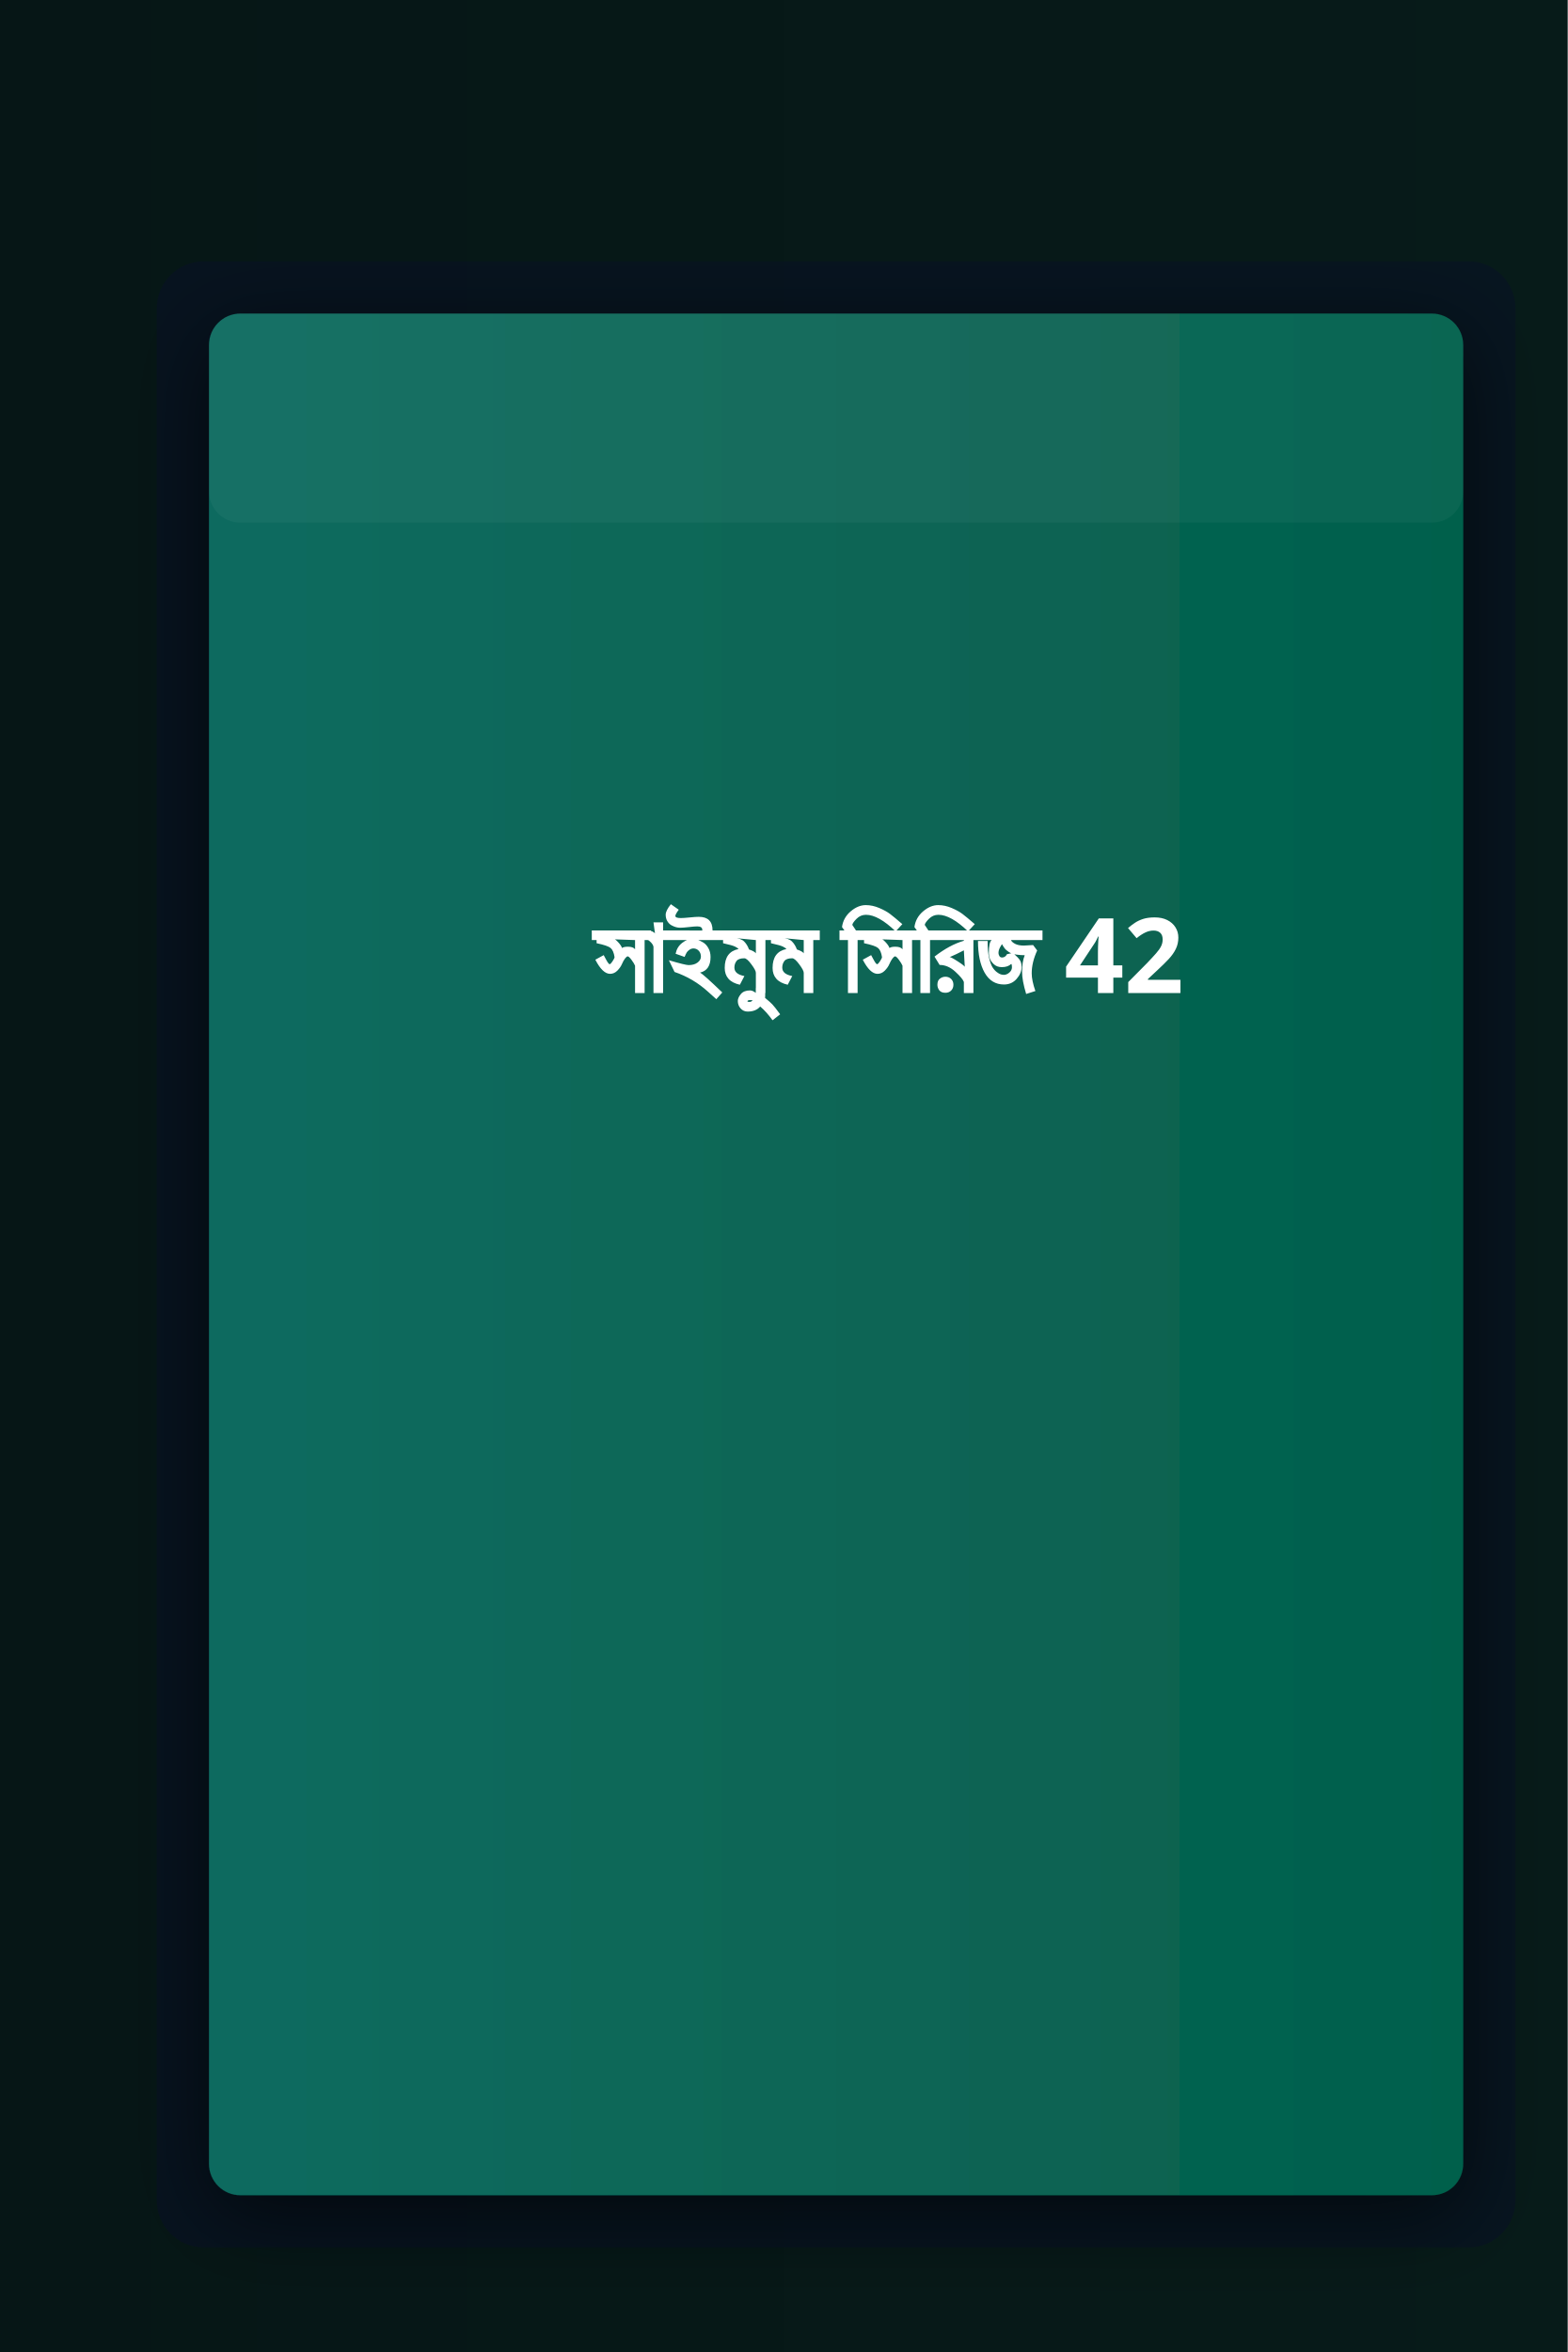
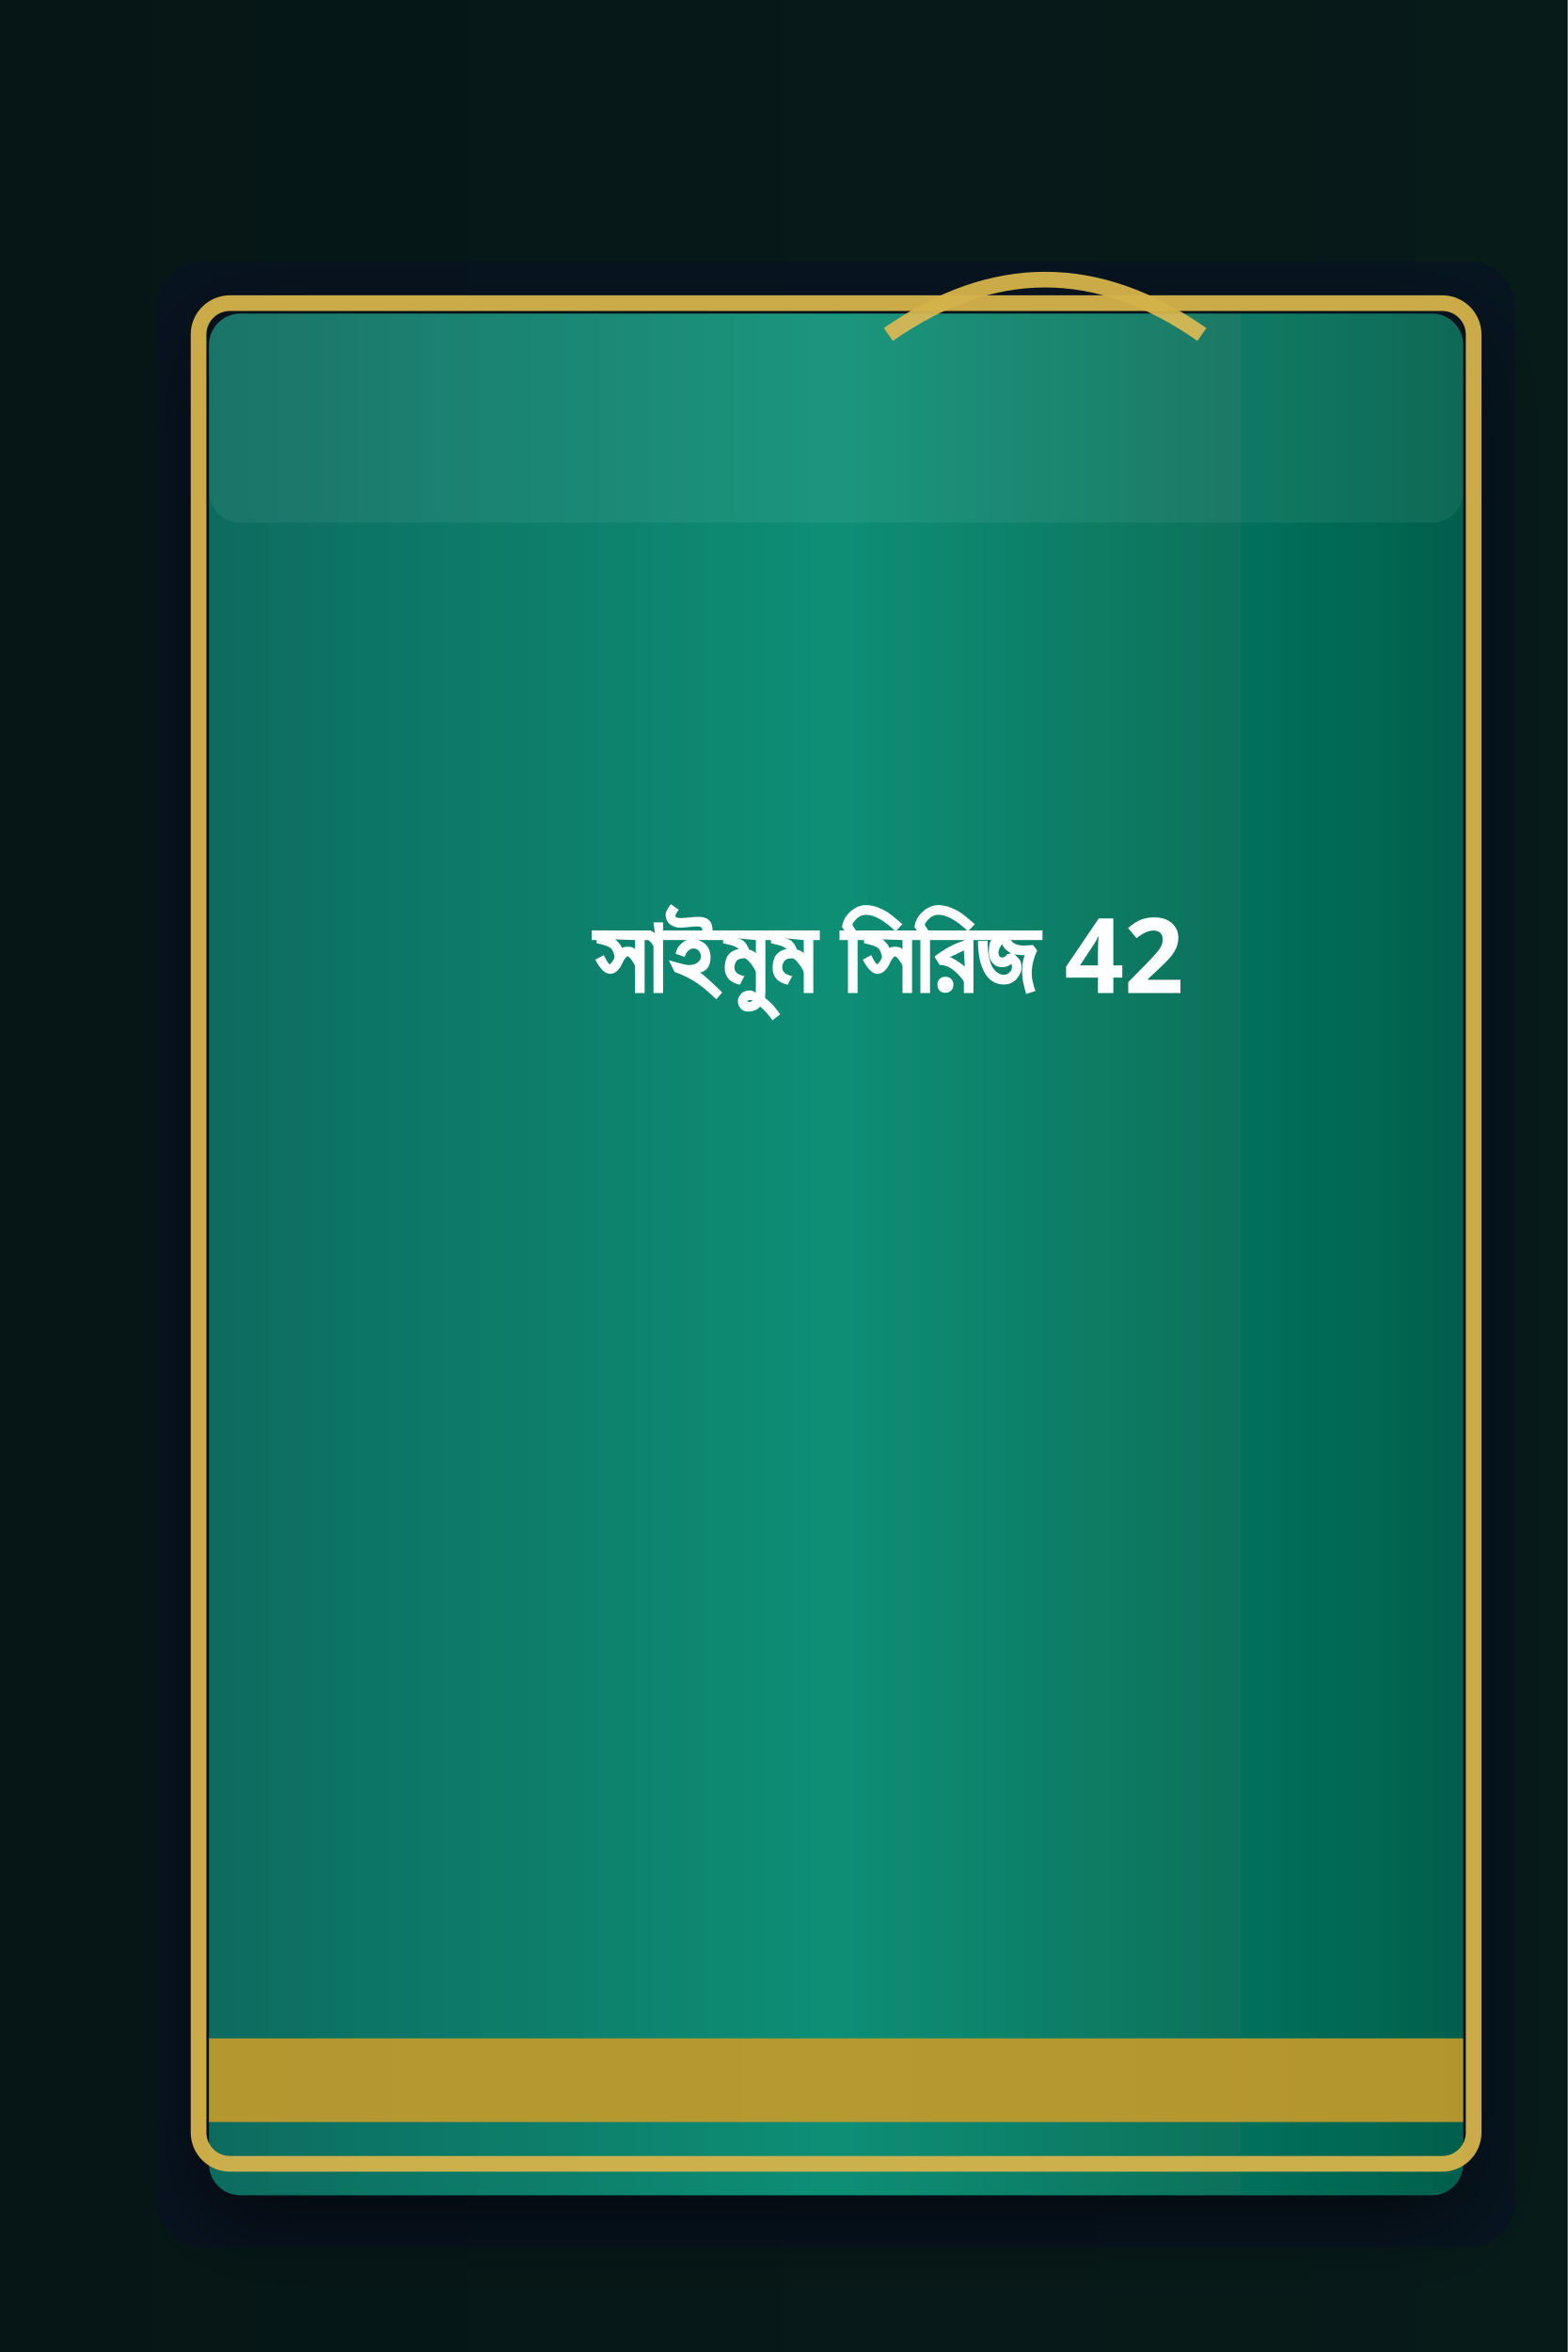
<svg xmlns="http://www.w3.org/2000/svg" width="600" height="900" viewBox="0 0 600 900">
  <defs>
    <linearGradient id="g" x1="0" x2="1">
      <stop offset="0%" stop-color="#061616" />
      <stop offset="100%" stop-color="#071b19" />
    </linearGradient>
    <linearGradient id="coverGrad" x1="0" x2="1">
      <stop offset="0%" stop-color="#0f6b5f" />
+       <stop offset="50%" stop-color="#0b8f75" />
      <stop offset="100%" stop-color="#04604c" />
    </linearGradient>
    <filter id="ds" x="-20%" y="-20%" width="140%" height="140%">
      <feDropShadow dx="0" dy="8" stdDeviation="16" flood-color="#000" flood-opacity="0.6" />
    </filter>
  </defs>
  <rect width="100%" height="100%" fill="url(#g)" />
  <g transform="translate(40,80)">
    <rect x="20" y="20" width="520" height="760" rx="18" fill="#071026" opacity="0.55" />
    <rect x="40" y="40" width="480" height="720" rx="12" fill="url(#coverGrad)" filter="url(#ds)" />
-     <rect x="40" y="40" width="480" height="80" rx="12" fill="rgba(255,255,255,0.04)" />
+     <rect x="36" y="36" width="488" height="712" rx="12" fill="none" stroke="#d4b24a" stroke-width="6" opacity="0.95" />
+     <path d="M300 48 C340 20 380 20 420 48" fill="none" stroke="#d4b24a" stroke-width="6" opacity="0.95" />
+     <rect x="40" y="700" width="480" height="32" fill="#c79b2a" opacity="0.9" />
+     <rect x="40" y="40" width="480" height="80" rx="12" fill="rgba(255,255,255,0.06)" />
    <text x="300" y="300" text-anchor="middle" fill="#ffffff" font-family="Noto Sans, Arial, sans-serif" style="font-weight:700;">
      <tspan x="300" dy="0" font-size="40" font-weight="700">সাইমুম সিরিজ 42</tspan>
    </text>
  </g>
</svg>
